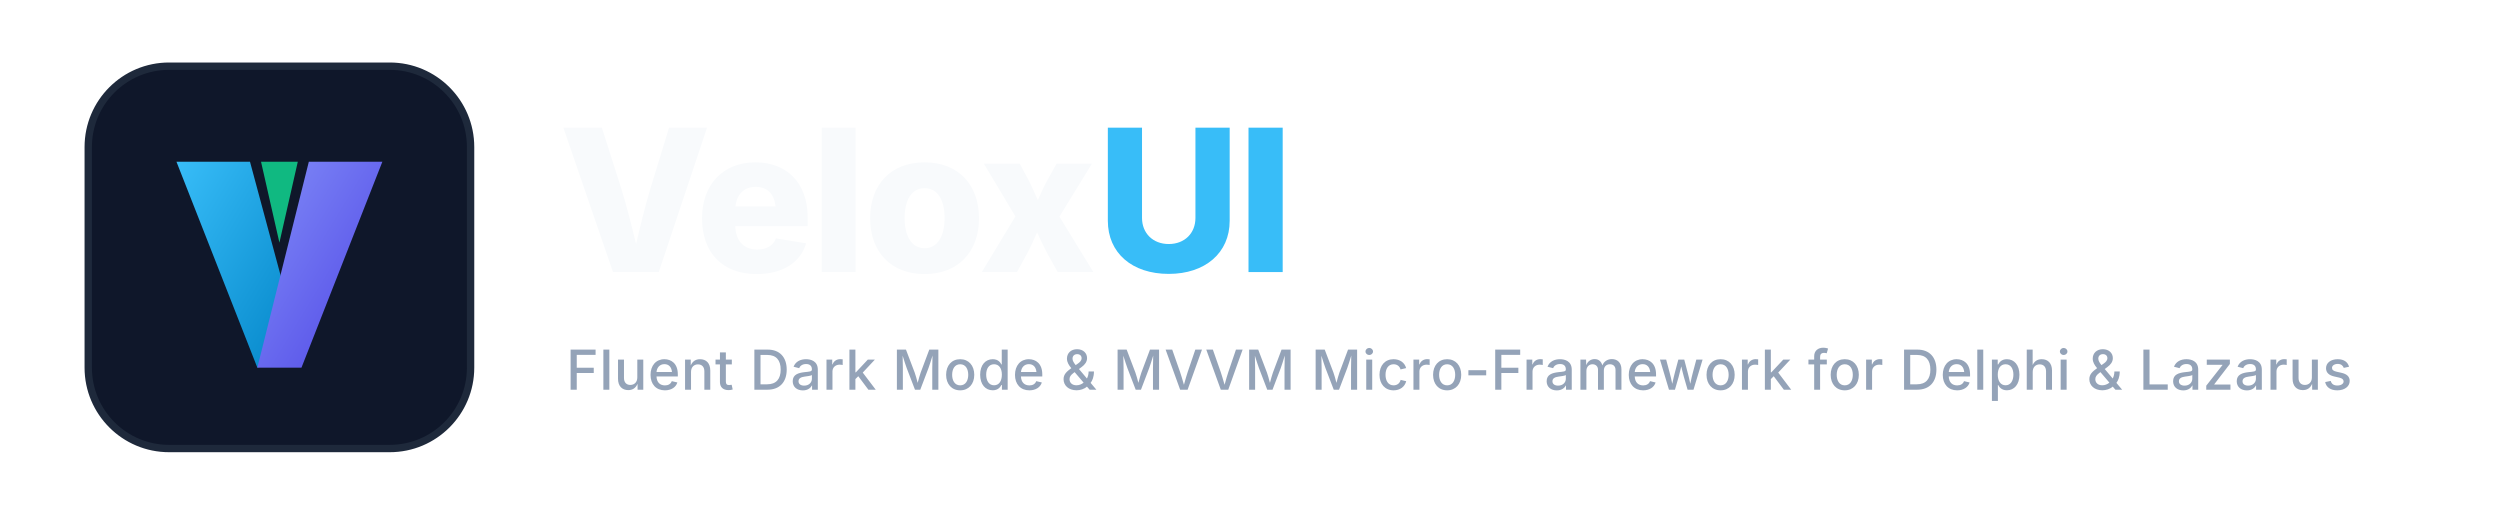
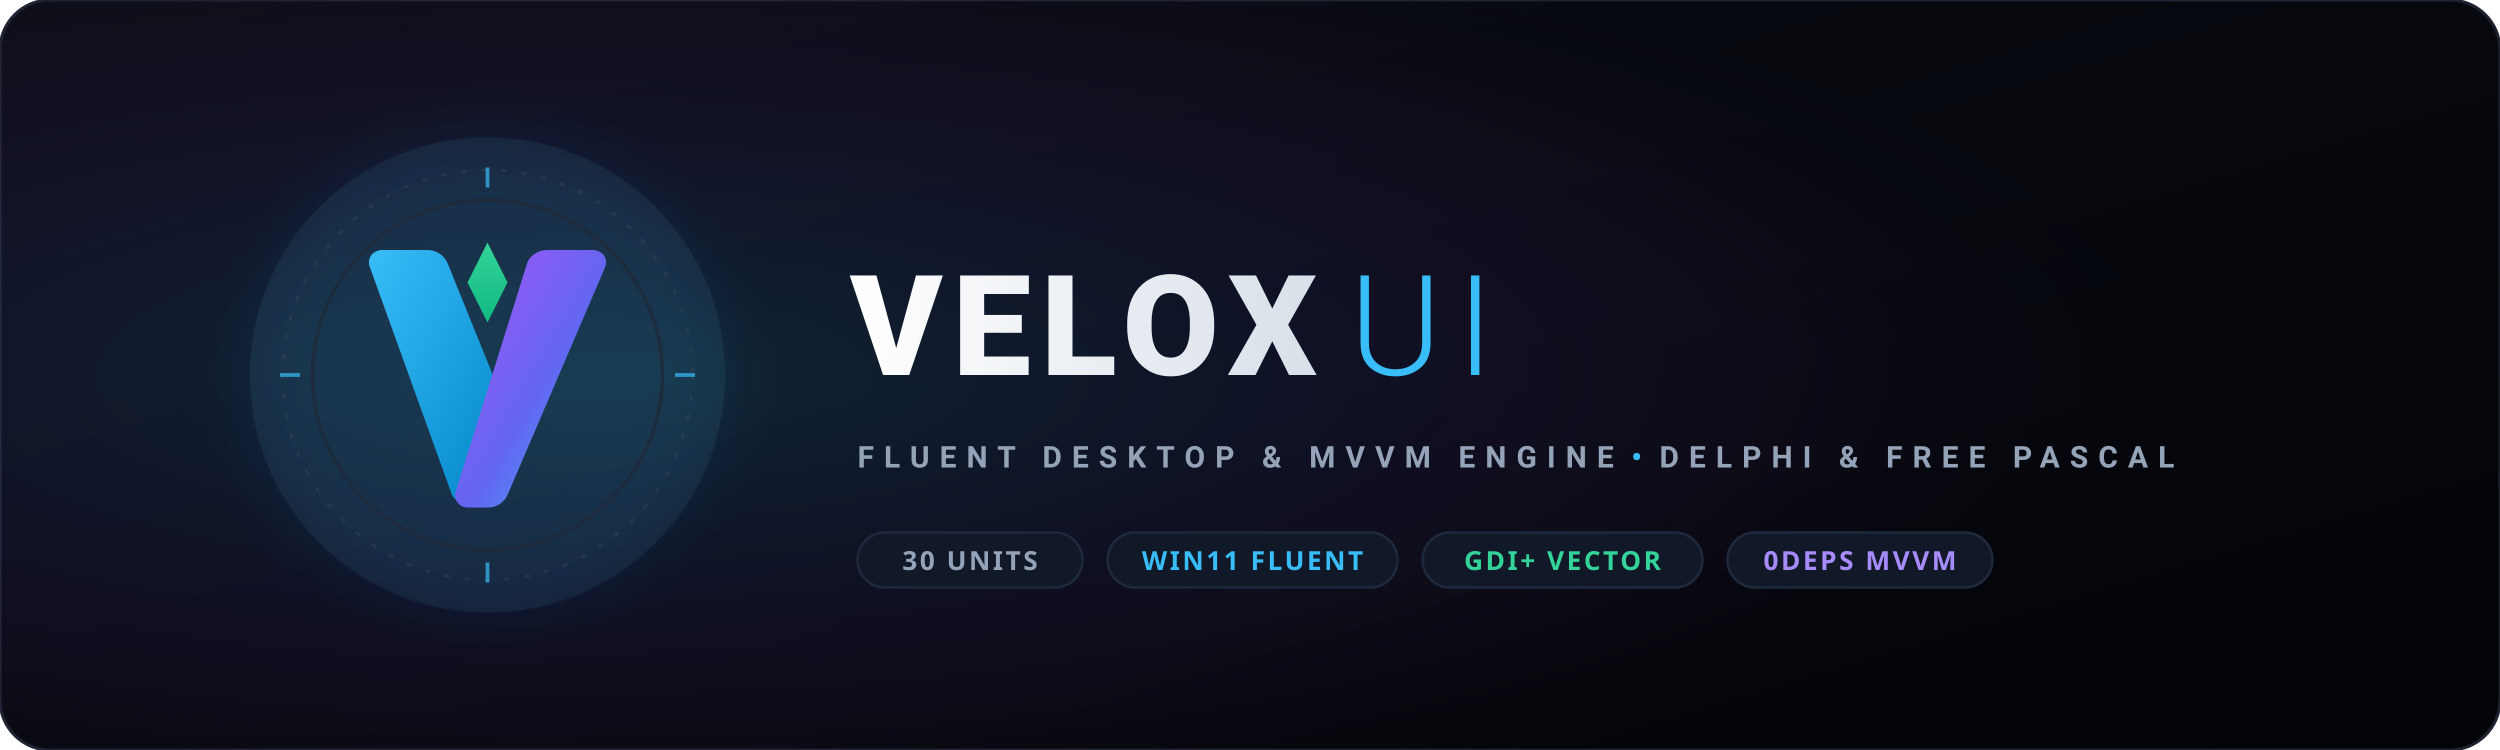
- <svg xmlns="http://www.w3.org/2000/svg" viewBox="0 0 680 140" width="680" height="140">
+ <svg xmlns="http://www.w3.org/2000/svg" viewBox="0 0 1000 300" width="100%" height="100%" fill="none">
  <defs>
-     <linearGradient id="vCyan" x1="0%" y1="0%" x2="100%" y2="100%">
-       <stop offset="0%" stop-color="#38BDF8" />
-       <stop offset="100%" stop-color="#0284C7" />
+     <radialGradient id="ambientGlow" cx="24%" cy="50%" r="65%">
+       <stop offset="0%" stop-color="#38bdf8" stop-opacity="0.16" />
+       <stop offset="45%" stop-color="#6366f1" stop-opacity="0.10" />
+       <stop offset="75%" stop-color="#a855f7" stop-opacity="0.04" />
+       <stop offset="100%" stop-color="#030712" stop-opacity="0" />
+     </radialGradient>
+     <linearGradient id="bgFill" x1="0%" y1="0%" x2="100%" y2="100%">
+       <stop offset="0%" stop-color="#0a0c14" />
+       <stop offset="50%" stop-color="#06080e" />
+       <stop offset="100%" stop-color="#030407" />
    </linearGradient>
-     <linearGradient id="vIndigo" x1="0%" y1="0%" x2="100%" y2="100%">
-       <stop offset="0%" stop-color="#818CF8" />
-       <stop offset="100%" stop-color="#4F46E5" />
+     <linearGradient id="vLeft" x1="0%" y1="0%" x2="100%" y2="100%">
+       <stop offset="0%" stop-color="#38bdf8" />
+       <stop offset="100%" stop-color="#0284c7" />
    </linearGradient>
+     <linearGradient id="vRight" x1="0%" y1="0%" x2="100%" y2="100%">
+       <stop offset="0%" stop-color="#a855f7" />
+       <stop offset="55%" stop-color="#6366f1" />
+       <stop offset="100%" stop-color="#38bdf8" />
+     </linearGradient>
+     <linearGradient id="vSpark" x1="0%" y1="0%" x2="0%" y2="100%">
+       <stop offset="0%" stop-color="#34d399" />
+       <stop offset="100%" stop-color="#10b981" />
+     </linearGradient>
+     <linearGradient id="textGrad" x1="0%" y1="0%" x2="100%" y2="0%">
+       <stop offset="0%" stop-color="#ffffff" />
+       <stop offset="100%" stop-color="#cbd5e1" />
+     </linearGradient>
+     <filter id="coreGlow" x="-30%" y="-30%" width="160%" height="160%">
+       <feGaussianBlur stdDeviation="12" result="blur" />
+       <feMerge>
+         <feMergeNode in="blur" />
+         <feMergeNode in="SourceGraphic" />
+       </feMerge>
+     </filter>
  </defs>
-   <g transform="translate(24, 18)">
-     <rect x="0" y="0" width="104" height="104" rx="22" fill="#0F172A" stroke="#1E293B" stroke-width="2" />
-     <polygon points="24,26 44,26 58,78 46,82" fill="url(#vCyan)" />
-     <polygon points="80,26 60,26 46,82 58,82" fill="url(#vIndigo)" />
-     <polygon points="47,26 57,26 52,48" fill="#10B981" />
+   <rect width="1000" height="300" rx="20" fill="url(#bgFill)" stroke="#1e2230" stroke-width="1.2" />
+   <rect width="1000" height="300" rx="20" fill="url(#ambientGlow)" />
+   <g transform="translate(110, 65)">
+     <circle cx="85" cy="85" r="95" fill="#38bdf8" fill-opacity="0.08" filter="url(#coreGlow)" />
+     <circle cx="85" cy="85" r="82" stroke="#334155" stroke-width="1" stroke-dasharray="2 6" opacity="0.6" />
+     <circle cx="85" cy="85" r="70" stroke="#1e293b" stroke-width="1.5" opacity="0.8" />
+     <line x1="85" y1="2" x2="85" y2="10" stroke="#38bdf8" stroke-width="1.5" opacity="0.7" />
+     <line x1="85" y1="160" x2="85" y2="168" stroke="#38bdf8" stroke-width="1.5" opacity="0.7" />
+     <line x1="2" y1="85" x2="10" y2="85" stroke="#38bdf8" stroke-width="1.5" opacity="0.7" />
+     <line x1="160" y1="85" x2="168" y2="85" stroke="#38bdf8" stroke-width="1.5" opacity="0.7" />
+     <path d="M 38 42 C 36.5 38.5 39 35 43 35 L 61 35 C 64.5 35 67.5 37 69 40.2 L 94 102 L 79 133 C 77.2 136.5 72.5 136.5 70.8 133 Z" fill="url(#vLeft)" />
+     <path d="M 109 35 L 127 35 C 131 35 133.5 38.5 132 42 L 93 133 C 91.5 136.2 88.5 138 85 138 L 77 138 C 73.5 138 71 134.5 72.5 131 L 101 39.8 C 102.5 36.8 105.5 35 109 35 Z" fill="url(#vRight)" />
+     <polygon points="85,32 93,48 85,64 77,48" fill="url(#vSpark)" />
  </g>
-   <g transform="translate(152, 0)">
-     <text x="0" y="74" font-family="'Segoe UI', Inter, -apple-system, sans-serif" font-size="54" font-weight="800" fill="#F8FAFC" letter-spacing="-1">
-       Velox<tspan fill="#38BDF8">UI</tspan>
+   <g transform="translate(340, 95)">
+     <text x="0" y="55" font-family="-apple-system, BlinkMacSystemFont, 'SF Pro Display', 'Segoe UI', Roboto, sans-serif">
+       <tspan font-size="56" font-weight="800" letter-spacing="4" fill="url(#textGrad)">VELOX</tspan>
+       <tspan dx="10" font-size="56" font-weight="300" letter-spacing="6" fill="#38bdf8">UI</tspan>
    </text>
-     <text x="2" y="106" font-family="'Segoe UI', Inter, -apple-system, sans-serif" font-size="15" font-weight="500" fill="#94A3B8" letter-spacing="0.2">
-       Fluent Dark Mode &amp; MVVM Micro-Framework for Delphi &amp; Lazarus
+     <text x="3" y="92" font-family="-apple-system, BlinkMacSystemFont, 'SF Pro Text', 'Segoe UI', Roboto, sans-serif" font-size="12" font-weight="600" letter-spacing="4" fill="#94a3b8">
+       FLUENT DESKTOP &amp; MVVM ENGINE <tspan fill="#38bdf8">•</tspan> DELPHI &amp; FREE PASCAL
    </text>
+     <g transform="translate(3, 118)">
+       <rect x="0" y="0" width="90" height="22" rx="11" fill="#111827" stroke="#1f293d" stroke-width="1" />
+       <text x="45" y="15" font-family="'Segoe UI', sans-serif" font-size="10.5" font-weight="700" fill="#94a3b8" text-anchor="middle" letter-spacing="1">30 UNITS</text>
+       <rect x="100" y="0" width="116" height="22" rx="11" fill="#111827" stroke="#1f293d" stroke-width="1" />
+       <text x="158" y="15" font-family="'Segoe UI', sans-serif" font-size="10.5" font-weight="700" fill="#38bdf8" text-anchor="middle" letter-spacing="1">WIN11 FLUENT</text>
+       <rect x="226" y="0" width="112" height="22" rx="11" fill="#111827" stroke="#1f293d" stroke-width="1" />
+       <text x="282" y="15" font-family="'Segoe UI', sans-serif" font-size="10.5" font-weight="700" fill="#34d399" text-anchor="middle" letter-spacing="1">GDI+ VECTOR</text>
+       <rect x="348" y="0" width="106" height="22" rx="11" fill="#111827" stroke="#1f293d" stroke-width="1" />
+       <text x="401" y="15" font-family="'Segoe UI', sans-serif" font-size="10.5" font-weight="700" fill="#a78bfa" text-anchor="middle" letter-spacing="1">0DEPS MVVM</text>
+     </g>
  </g>
</svg>
